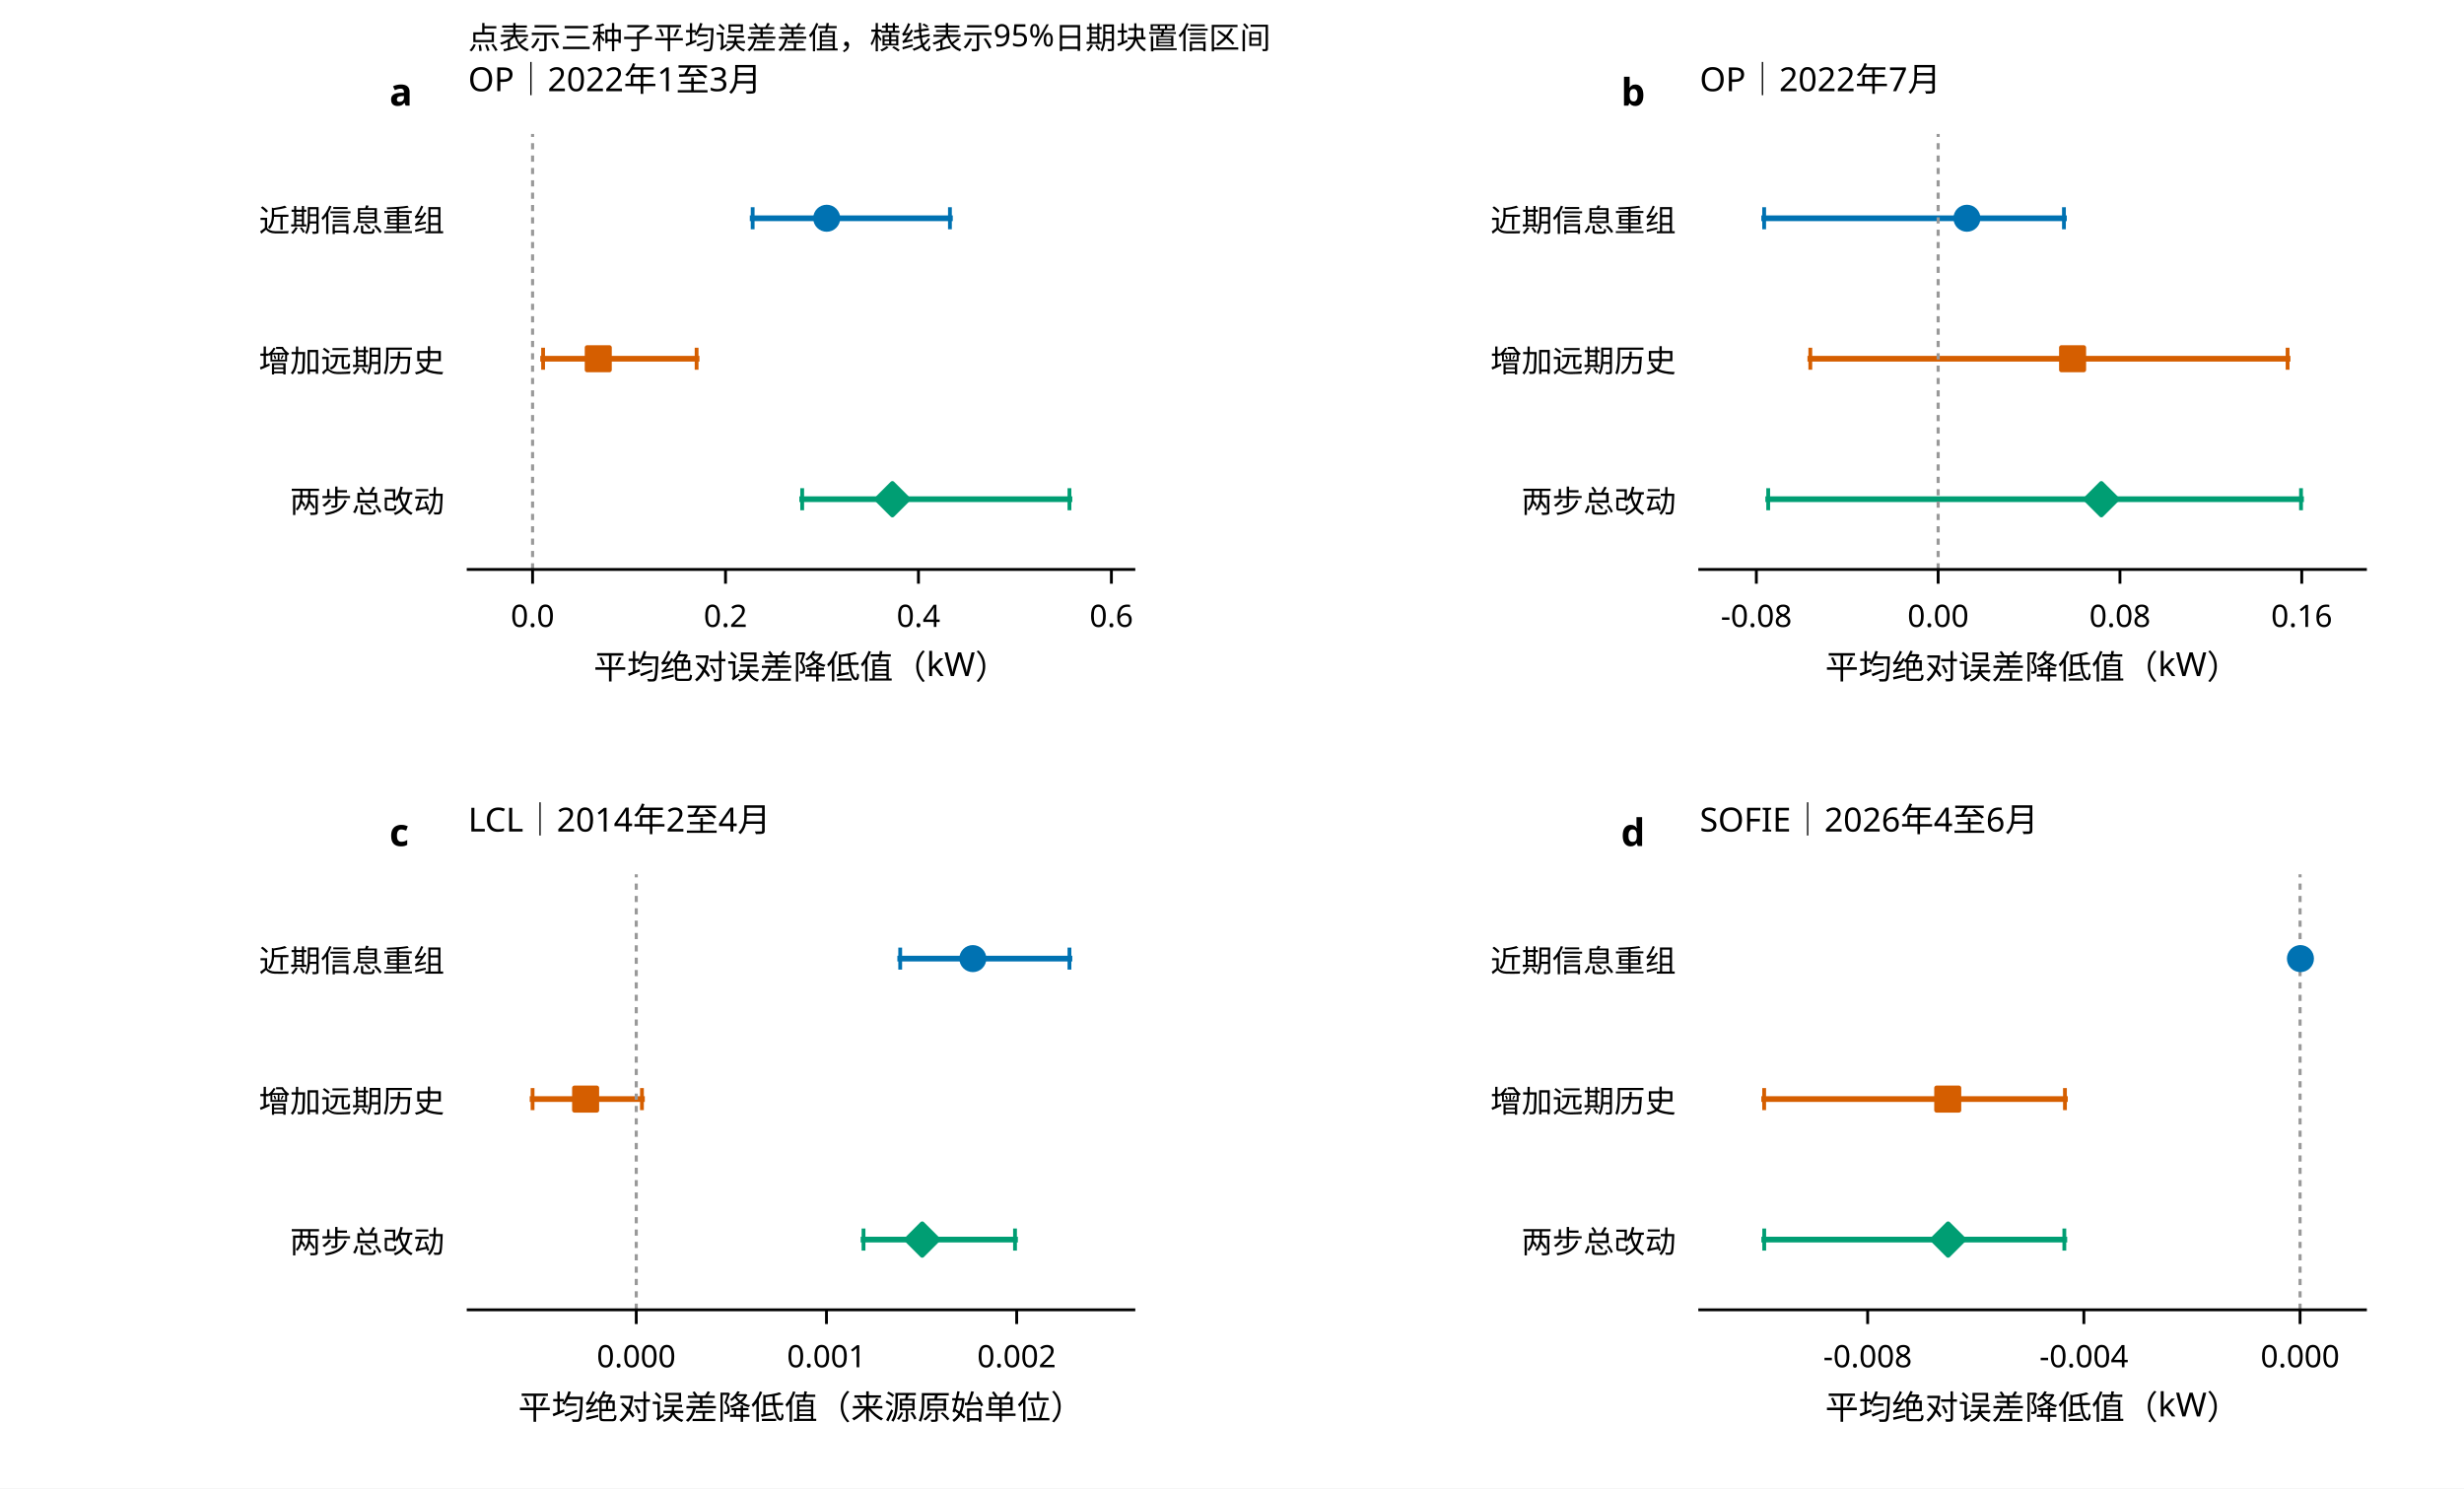
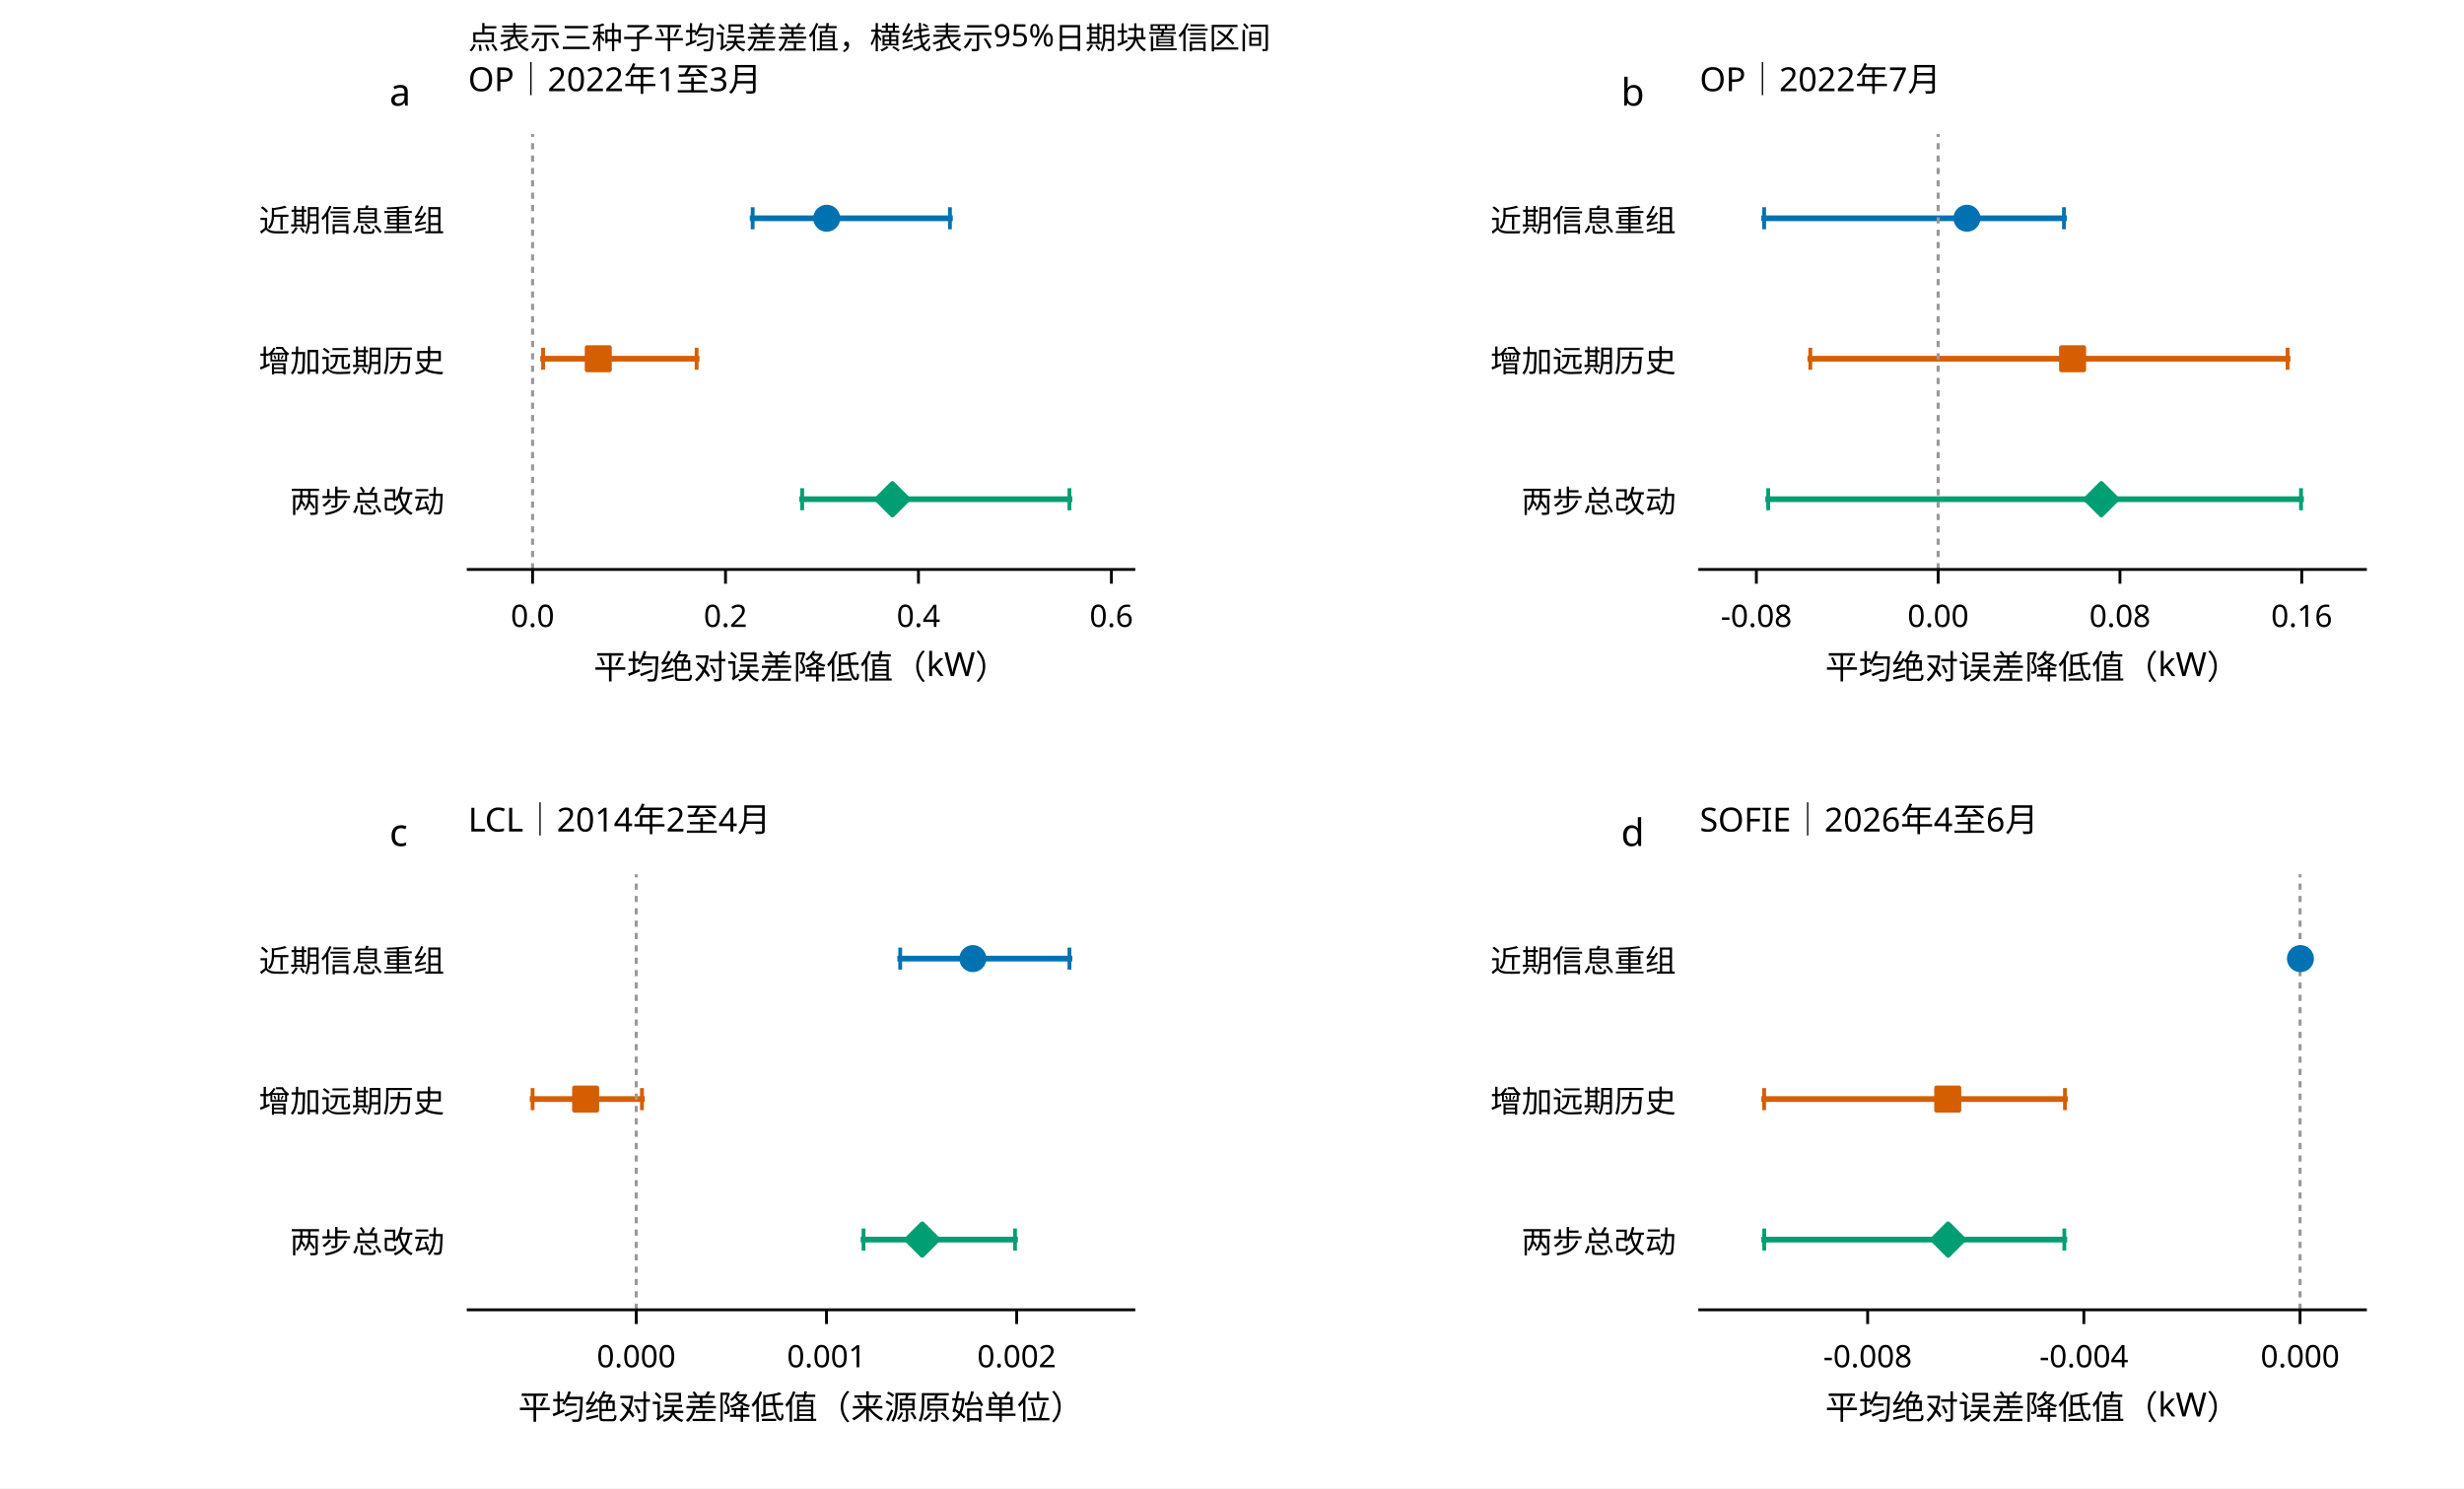
<svg xmlns="http://www.w3.org/2000/svg" xmlns:xlink="http://www.w3.org/1999/xlink" width="518.4pt" height="313.2pt" viewBox="0 0 518.4 313.2" version="1.1">
  <defs>
    <style type="text/css">*{stroke-linejoin: round; stroke-linecap: butt}</style>
  </defs>
  <g id="figure_1">
    <g id="patch_1">
-       <path d="M 0 313.2  L 518.4 313.2  L 518.4 0  L 0 0  z " style="fill: #ffffff" />
+       <path d="M 0 313.2 L 518.4 313.2 L 518.4 0 L 0 0 z " style="fill: #ffffff" />
    </g>
    <g id="axes_1">
      <g id="patch_2">
-         <path d="M 98.496 119.828  L 238.555 119.828  L 238.555 28.188  L 98.496 28.188  z " style="fill: #ffffff" />
+         <path d="M 98.496 119.828 L 238.555 119.828 L 238.555 28.188 L 98.496 28.188 z " style="fill: #ffffff" />
      </g>
      <g id="matplotlib.axis_1">
        <g id="xtick_1">
          <g id="line2d_1">
            <defs>
-               <path id="m2b2a6ac1fa" d="M 0 0  L 0 3  " style="stroke: #000000; stroke-width: 0.6" />
+               <path id="mc287af580f" d="M 0 0 L 0 3 " style="stroke: #000000; stroke-width: 0.6" />
            </defs>
            <g>
-               <use xlink:href="#m2b2a6ac1fa" x="112.05" y="119.828" style="stroke: #000000; stroke-width: 0.6" />
+               <use xlink:href="#mc287af580f" x="112.05" y="119.828" style="stroke: #000000; stroke-width: 0.6" />
            </g>
          </g>
          <g id="text_1">
-             <text style="font-weight: 300; font-size: 6.5px; font-family: 'Heiti TC'; text-anchor: middle" x="112.05" y="131.918" transform="rotate(-0 112.0501 131.918)">0.0</text>
+             <text style="font-weight: 300; font-size: 6.5px; font-family: 'Heiti SC'; text-anchor: middle" x="112.05" y="131.918" transform="rotate(-0 112.0501 131.918)">0.0</text>
          </g>
        </g>
        <g id="xtick_2">
          <g id="line2d_2">
            <g>
-               <use xlink:href="#m2b2a6ac1fa" x="152.642" y="119.828" style="stroke: #000000; stroke-width: 0.6" />
+               <use xlink:href="#mc287af580f" x="152.642" y="119.828" style="stroke: #000000; stroke-width: 0.6" />
            </g>
          </g>
          <g id="text_2">
-             <text style="font-weight: 300; font-size: 6.5px; font-family: 'Heiti TC'; text-anchor: middle" x="152.642" y="131.918" transform="rotate(-0 152.6422 131.918)">0.2</text>
+             <text style="font-weight: 300; font-size: 6.5px; font-family: 'Heiti SC'; text-anchor: middle" x="152.642" y="131.918" transform="rotate(-0 152.6422 131.918)">0.2</text>
          </g>
        </g>
        <g id="xtick_3">
          <g id="line2d_3">
            <g>
-               <use xlink:href="#m2b2a6ac1fa" x="193.234" y="119.828" style="stroke: #000000; stroke-width: 0.6" />
+               <use xlink:href="#mc287af580f" x="193.234" y="119.828" style="stroke: #000000; stroke-width: 0.6" />
            </g>
          </g>
          <g id="text_3">
-             <text style="font-weight: 300; font-size: 6.5px; font-family: 'Heiti TC'; text-anchor: middle" x="193.234" y="131.918" transform="rotate(-0 193.2342 131.918)">0.4</text>
+             <text style="font-weight: 300; font-size: 6.5px; font-family: 'Heiti SC'; text-anchor: middle" x="193.234" y="131.918" transform="rotate(-0 193.2342 131.918)">0.4</text>
          </g>
        </g>
        <g id="xtick_4">
          <g id="line2d_4">
            <g>
-               <use xlink:href="#m2b2a6ac1fa" x="233.826" y="119.828" style="stroke: #000000; stroke-width: 0.6" />
+               <use xlink:href="#mc287af580f" x="233.826" y="119.828" style="stroke: #000000; stroke-width: 0.6" />
            </g>
          </g>
          <g id="text_4">
-             <text style="font-weight: 300; font-size: 6.5px; font-family: 'Heiti TC'; text-anchor: middle" x="233.826" y="131.918" transform="rotate(-0 233.8263 131.918)">0.6</text>
+             <text style="font-weight: 300; font-size: 6.5px; font-family: 'Heiti SC'; text-anchor: middle" x="233.826" y="131.918" transform="rotate(-0 233.8263 131.918)">0.6</text>
          </g>
        </g>
        <g id="text_5">
-           <text style="font-weight: 300; font-size: 7px; font-family: 'Heiti TC'; text-anchor: middle" x="168.525" y="142.848" transform="rotate(-0 168.5255 142.848)">平均绝对误差降低值（kW）</text>
+           <text style="font-weight: 300; font-size: 7px; font-family: 'Heiti SC'; text-anchor: middle" x="168.525" y="142.848" transform="rotate(-0 168.5255 142.848)">平均绝对误差降低值（kW）</text>
        </g>
      </g>
      <g id="matplotlib.axis_2">
        <g id="ytick_1">
          <g id="line2d_5" />
          <g id="text_6">
-             <text style="font-weight: 300; font-size: 6.5px; font-family: 'Heiti TC'; text-anchor: end" x="93.496" y="48.72" transform="rotate(-0 93.496 48.71977)">近期信息重组</text>
+             <text style="font-weight: 300; font-size: 6.5px; font-family: 'Heiti SC'; text-anchor: end" x="93.496" y="48.72" transform="rotate(-0 93.496 48.71977)">近期信息重组</text>
          </g>
        </g>
        <g id="ytick_2">
          <g id="line2d_6" />
          <g id="text_7">
-             <text style="font-weight: 300; font-size: 6.5px; font-family: 'Heiti TC'; text-anchor: end" x="93.496" y="78.281" transform="rotate(-0 93.496 78.28106)">增加远期历史</text>
+             <text style="font-weight: 300; font-size: 6.5px; font-family: 'Heiti SC'; text-anchor: end" x="93.496" y="78.281" transform="rotate(-0 93.496 78.28106)">增加远期历史</text>
          </g>
        </g>
        <g id="ytick_3">
          <g id="line2d_7" />
          <g id="text_8">
-             <text style="font-weight: 300; font-size: 6.5px; font-family: 'Heiti TC'; text-anchor: end" x="93.496" y="107.842" transform="rotate(-0 93.496 107.8424)">两步总改动</text>
+             <text style="font-weight: 300; font-size: 6.5px; font-family: 'Heiti SC'; text-anchor: end" x="93.496" y="107.842" transform="rotate(-0 93.496 107.8424)">两步总改动</text>
          </g>
        </g>
      </g>
      <g id="line2d_8">
-         <path d="M 158.351 45.925  L 199.855 45.925  " clip-path="url(#p12ffa6480b)" style="fill: none; stroke: #0072b2; stroke-width: 1.2; stroke-linecap: square" />
+         <path d="M 158.351 45.925 L 199.855 45.925 " clip-path="url(#pca32f81ad9)" style="fill: none; stroke: #0072b2; stroke-width: 1.2; stroke-linecap: square" />
      </g>
      <g id="line2d_9">
-         <path d="M 158.351 47.846  L 158.351 44.003  " clip-path="url(#p12ffa6480b)" style="fill: none; stroke: #0072b2; stroke-width: 0.8; stroke-linecap: square" />
+         <path d="M 158.351 47.846 L 158.351 44.003 " clip-path="url(#pca32f81ad9)" style="fill: none; stroke: #0072b2; stroke-width: 0.8; stroke-linecap: square" />
      </g>
      <g id="line2d_10">
-         <path d="M 199.855 47.846  L 199.855 44.003  " clip-path="url(#p12ffa6480b)" style="fill: none; stroke: #0072b2; stroke-width: 0.8; stroke-linecap: square" />
+         <path d="M 199.855 47.846 L 199.855 44.003 " clip-path="url(#pca32f81ad9)" style="fill: none; stroke: #0072b2; stroke-width: 0.8; stroke-linecap: square" />
      </g>
      <g id="line2d_11">
-         <path d="M 114.263 75.486  L 146.559 75.486  " clip-path="url(#p12ffa6480b)" style="fill: none; stroke: #d55e00; stroke-width: 1.2; stroke-linecap: square" />
+         <path d="M 114.263 75.486 L 146.559 75.486 " clip-path="url(#pca32f81ad9)" style="fill: none; stroke: #d55e00; stroke-width: 1.2; stroke-linecap: square" />
      </g>
      <g id="line2d_12">
-         <path d="M 114.263 77.408  L 114.263 73.565  " clip-path="url(#p12ffa6480b)" style="fill: none; stroke: #d55e00; stroke-width: 0.8; stroke-linecap: square" />
+         <path d="M 114.263 77.408 L 114.263 73.565 " clip-path="url(#pca32f81ad9)" style="fill: none; stroke: #d55e00; stroke-width: 0.8; stroke-linecap: square" />
      </g>
      <g id="line2d_13">
-         <path d="M 146.559 77.408  L 146.559 73.565  " clip-path="url(#p12ffa6480b)" style="fill: none; stroke: #d55e00; stroke-width: 0.8; stroke-linecap: square" />
+         <path d="M 146.559 77.408 L 146.559 73.565 " clip-path="url(#pca32f81ad9)" style="fill: none; stroke: #d55e00; stroke-width: 0.8; stroke-linecap: square" />
      </g>
      <g id="line2d_14">
-         <path d="M 168.772 105.047  L 225.001 105.047  " clip-path="url(#p12ffa6480b)" style="fill: none; stroke: #009e73; stroke-width: 1.2; stroke-linecap: square" />
+         <path d="M 168.772 105.047 L 225.001 105.047 " clip-path="url(#pca32f81ad9)" style="fill: none; stroke: #009e73; stroke-width: 1.2; stroke-linecap: square" />
      </g>
      <g id="line2d_15">
-         <path d="M 168.772 106.969  L 168.772 103.126  " clip-path="url(#p12ffa6480b)" style="fill: none; stroke: #009e73; stroke-width: 0.8; stroke-linecap: square" />
+         <path d="M 168.772 106.969 L 168.772 103.126 " clip-path="url(#pca32f81ad9)" style="fill: none; stroke: #009e73; stroke-width: 0.8; stroke-linecap: square" />
      </g>
      <g id="line2d_16">
-         <path d="M 225.001 106.969  L 225.001 103.126  " clip-path="url(#p12ffa6480b)" style="fill: none; stroke: #009e73; stroke-width: 0.8; stroke-linecap: square" />
+         <path d="M 225.001 106.969 L 225.001 103.126 " clip-path="url(#pca32f81ad9)" style="fill: none; stroke: #009e73; stroke-width: 0.8; stroke-linecap: square" />
      </g>
      <g id="line2d_17">
-         <path d="M 112.05 119.828  L 112.05 28.188  " clip-path="url(#p12ffa6480b)" style="fill: none; stroke-dasharray: 1.3,1.3; stroke-dashoffset: 0; stroke: #999999; stroke-width: 0.65" />
+         <path d="M 112.05 119.828 L 112.05 28.188 " clip-path="url(#pca32f81ad9)" style="fill: none; stroke-dasharray: 1.3,1.3; stroke-dashoffset: 0; stroke: #999999; stroke-width: 0.65" />
      </g>
      <g id="patch_3">
-         <path d="M 98.496 119.828  L 238.555 119.828  " style="fill: none; stroke: #000000; stroke-width: 0.6; stroke-linejoin: miter; stroke-linecap: square" />
+         <path d="M 98.496 119.828 L 238.555 119.828 " style="fill: none; stroke: #000000; stroke-width: 0.6; stroke-linejoin: miter; stroke-linecap: square" />
      </g>
      <g id="PathCollection_1">
        <defs>
-           <path id="md9370934b6" d="M 0 2.345  C 0.622 2.345 1.219 2.098 1.658 1.658  C 2.098 1.219 2.345 0.622 2.345 0  C 2.345 -0.622 2.098 -1.219 1.658 -1.658  C 1.219 -2.098 0.622 -2.345 0 -2.345  C -0.622 -2.345 -1.219 -2.098 -1.658 -1.658  C -2.098 -1.219 -2.345 -0.622 -2.345 0  C -2.345 0.622 -2.098 1.219 -1.658 1.658  C -1.219 2.098 -0.622 2.345 0 2.345  z " style="stroke: #0072b2" />
+           <path id="mec6717335a" d="M 0 2.345 C 0.622 2.345 1.219 2.098 1.658 1.658 C 2.098 1.219 2.345 0.622 2.345 0 C 2.345 -0.622 2.098 -1.219 1.658 -1.658 C 1.219 -2.098 0.622 -2.345 0 -2.345 C -0.622 -2.345 -1.219 -2.098 -1.658 -1.658 C -2.098 -1.219 -2.345 -0.622 -2.345 0 C -2.345 0.622 -2.098 1.219 -1.658 1.658 C -1.219 2.098 -0.622 2.345 0 2.345 z " style="stroke: #0072b2" />
        </defs>
-         <g clip-path="url(#p12ffa6480b)">
-           <use xlink:href="#md9370934b6" x="173.931" y="45.925" style="fill: #0072b2; stroke: #0072b2" />
+         <g clip-path="url(#pca32f81ad9)">
+           <use xlink:href="#mec6717335a" x="173.931" y="45.925" style="fill: #0072b2; stroke: #0072b2" />
        </g>
      </g>
      <g id="PathCollection_2">
        <defs>
-           <path id="m19c7749d61" d="M -2.345 2.345  L 2.345 2.345  L 2.345 -2.345  L -2.345 -2.345  z " style="stroke: #d55e00" />
+           <path id="ma1ab62a64c" d="M -2.345 2.345 L 2.345 2.345 L 2.345 -2.345 L -2.345 -2.345 z " style="stroke: #d55e00" />
        </defs>
-         <g clip-path="url(#p12ffa6480b)">
-           <use xlink:href="#m19c7749d61" x="125.87" y="75.486" style="fill: #d55e00; stroke: #d55e00" />
+         <g clip-path="url(#pca32f81ad9)">
+           <use xlink:href="#ma1ab62a64c" x="125.87" y="75.486" style="fill: #d55e00; stroke: #d55e00" />
        </g>
      </g>
      <g id="PathCollection_3">
        <defs>
-           <path id="m895c935c89" d="M -0 3.317  L 3.317 0  L 0 -3.317  L -3.317 -0  z " style="stroke: #009e73" />
+           <path id="m48e17c9b7d" d="M -0 3.317 L 3.317 0 L 0 -3.317 L -3.317 -0 z " style="stroke: #009e73" />
        </defs>
-         <g clip-path="url(#p12ffa6480b)">
-           <use xlink:href="#m895c935c89" x="187.751" y="105.047" style="fill: #009e73; stroke: #009e73" />
+         <g clip-path="url(#pca32f81ad9)">
+           <use xlink:href="#m48e17c9b7d" x="187.751" y="105.047" style="fill: #009e73; stroke: #009e73" />
        </g>
      </g>
      <g id="text_9">
-         <text style="font-weight: 600; font-size: 8px; font-family: 'Heiti TC'; text-anchor: start" x="81.936" y="22.231" transform="rotate(-0 81.936 22.2314)">a</text>
+         <text style="font-size: 8px; font-family: 'Heiti SC'; text-anchor: start" x="81.936" y="22.231" transform="rotate(-0 81.936 22.2314)">a</text>
      </g>
      <g id="text_10">
-         <text style="font-weight: 300; font-size: 7px; font-family: 'Heiti TC'; text-anchor: start" x="98.496" y="19.188" transform="rotate(-0 98.496 19.188)">OP｜2022年1至3月</text>
+         <text style="font-weight: 300; font-size: 7px; font-family: 'Heiti SC'; text-anchor: start" x="98.496" y="19.188" transform="rotate(-0 98.496 19.188)">OP｜2022年1至3月</text>
      </g>
    </g>
    <g id="axes_2">
      <g id="patch_4">
-         <path d="M 357.605 119.828  L 497.664 119.828  L 497.664 28.188  L 357.605 28.188  z " style="fill: #ffffff" />
+         <path d="M 357.605 119.828 L 497.664 119.828 L 497.664 28.188 L 357.605 28.188 z " style="fill: #ffffff" />
      </g>
      <g id="matplotlib.axis_3">
        <g id="xtick_5">
          <g id="line2d_18">
            <g>
-               <use xlink:href="#m2b2a6ac1fa" x="369.519" y="119.828" style="stroke: #000000; stroke-width: 0.6" />
+               <use xlink:href="#mc287af580f" x="369.519" y="119.828" style="stroke: #000000; stroke-width: 0.6" />
            </g>
          </g>
          <g id="text_11">
-             <text style="font-weight: 300; font-size: 6.5px; font-family: 'Heiti TC'; text-anchor: middle" x="369.519" y="131.918" transform="rotate(-0 369.5193 131.918)">-0.08</text>
+             <text style="font-weight: 300; font-size: 6.5px; font-family: 'Heiti SC'; text-anchor: middle" x="369.519" y="131.918" transform="rotate(-0 369.5193 131.918)">-0.08</text>
          </g>
        </g>
        <g id="xtick_6">
          <g id="line2d_19">
            <g>
-               <use xlink:href="#m2b2a6ac1fa" x="407.768" y="119.828" style="stroke: #000000; stroke-width: 0.6" />
+               <use xlink:href="#mc287af580f" x="407.768" y="119.828" style="stroke: #000000; stroke-width: 0.6" />
            </g>
          </g>
          <g id="text_12">
-             <text style="font-weight: 300; font-size: 6.5px; font-family: 'Heiti TC'; text-anchor: middle" x="407.768" y="131.918" transform="rotate(-0 407.7681 131.918)">0.00</text>
+             <text style="font-weight: 300; font-size: 6.5px; font-family: 'Heiti SC'; text-anchor: middle" x="407.768" y="131.918" transform="rotate(-0 407.7681 131.918)">0.00</text>
          </g>
        </g>
        <g id="xtick_7">
          <g id="line2d_20">
            <g>
-               <use xlink:href="#m2b2a6ac1fa" x="446.017" y="119.828" style="stroke: #000000; stroke-width: 0.6" />
+               <use xlink:href="#mc287af580f" x="446.017" y="119.828" style="stroke: #000000; stroke-width: 0.6" />
            </g>
          </g>
          <g id="text_13">
-             <text style="font-weight: 300; font-size: 6.5px; font-family: 'Heiti TC'; text-anchor: middle" x="446.017" y="131.918" transform="rotate(-0 446.0168 131.918)">0.08</text>
+             <text style="font-weight: 300; font-size: 6.5px; font-family: 'Heiti SC'; text-anchor: middle" x="446.017" y="131.918" transform="rotate(-0 446.0168 131.918)">0.08</text>
          </g>
        </g>
        <g id="xtick_8">
          <g id="line2d_21">
            <g>
-               <use xlink:href="#m2b2a6ac1fa" x="484.266" y="119.828" style="stroke: #000000; stroke-width: 0.6" />
+               <use xlink:href="#mc287af580f" x="484.266" y="119.828" style="stroke: #000000; stroke-width: 0.6" />
            </g>
          </g>
          <g id="text_14">
-             <text style="font-weight: 300; font-size: 6.5px; font-family: 'Heiti TC'; text-anchor: middle" x="484.266" y="131.918" transform="rotate(-0 484.2656 131.918)">0.16</text>
+             <text style="font-weight: 300; font-size: 6.5px; font-family: 'Heiti SC'; text-anchor: middle" x="484.266" y="131.918" transform="rotate(-0 484.2656 131.918)">0.16</text>
          </g>
        </g>
        <g id="text_15">
-           <text style="font-weight: 300; font-size: 7px; font-family: 'Heiti TC'; text-anchor: middle" x="427.635" y="142.848" transform="rotate(-0 427.6345 142.848)">平均绝对误差降低值（kW）</text>
+           <text style="font-weight: 300; font-size: 7px; font-family: 'Heiti SC'; text-anchor: middle" x="427.635" y="142.848" transform="rotate(-0 427.6345 142.848)">平均绝对误差降低值（kW）</text>
        </g>
      </g>
      <g id="matplotlib.axis_4">
        <g id="ytick_4">
          <g id="line2d_22" />
          <g id="text_16">
-             <text style="font-weight: 300; font-size: 6.5px; font-family: 'Heiti TC'; text-anchor: end" x="352.605" y="48.72" transform="rotate(-0 352.6051 48.71977)">近期信息重组</text>
+             <text style="font-weight: 300; font-size: 6.5px; font-family: 'Heiti SC'; text-anchor: end" x="352.605" y="48.72" transform="rotate(-0 352.6051 48.71977)">近期信息重组</text>
          </g>
        </g>
        <g id="ytick_5">
          <g id="line2d_23" />
          <g id="text_17">
-             <text style="font-weight: 300; font-size: 6.5px; font-family: 'Heiti TC'; text-anchor: end" x="352.605" y="78.281" transform="rotate(-0 352.6051 78.28106)">增加远期历史</text>
+             <text style="font-weight: 300; font-size: 6.5px; font-family: 'Heiti SC'; text-anchor: end" x="352.605" y="78.281" transform="rotate(-0 352.6051 78.28106)">增加远期历史</text>
          </g>
        </g>
        <g id="ytick_6">
          <g id="line2d_24" />
          <g id="text_18">
-             <text style="font-weight: 300; font-size: 6.5px; font-family: 'Heiti TC'; text-anchor: end" x="352.605" y="107.842" transform="rotate(-0 352.6051 107.8424)">两步总改动</text>
+             <text style="font-weight: 300; font-size: 6.5px; font-family: 'Heiti SC'; text-anchor: end" x="352.605" y="107.842" transform="rotate(-0 352.6051 107.8424)">两步总改动</text>
          </g>
        </g>
      </g>
      <g id="line2d_25">
-         <path d="M 371.159 45.925  L 434.233 45.925  " clip-path="url(#pd0873493ec)" style="fill: none; stroke: #0072b2; stroke-width: 1.2; stroke-linecap: square" />
+         <path d="M 371.159 45.925 L 434.233 45.925 " clip-path="url(#p6d37ae25ab)" style="fill: none; stroke: #0072b2; stroke-width: 1.2; stroke-linecap: square" />
      </g>
      <g id="line2d_26">
-         <path d="M 371.159 47.846  L 371.159 44.003  " clip-path="url(#pd0873493ec)" style="fill: none; stroke: #0072b2; stroke-width: 0.8; stroke-linecap: square" />
+         <path d="M 371.159 47.846 L 371.159 44.003 " clip-path="url(#p6d37ae25ab)" style="fill: none; stroke: #0072b2; stroke-width: 0.8; stroke-linecap: square" />
      </g>
      <g id="line2d_27">
-         <path d="M 434.233 47.846  L 434.233 44.003  " clip-path="url(#pd0873493ec)" style="fill: none; stroke: #0072b2; stroke-width: 0.8; stroke-linecap: square" />
+         <path d="M 434.233 47.846 L 434.233 44.003 " clip-path="url(#p6d37ae25ab)" style="fill: none; stroke: #0072b2; stroke-width: 0.8; stroke-linecap: square" />
      </g>
      <g id="line2d_28">
-         <path d="M 380.872 75.486  L 481.284 75.486  " clip-path="url(#pd0873493ec)" style="fill: none; stroke: #d55e00; stroke-width: 1.2; stroke-linecap: square" />
+         <path d="M 380.872 75.486 L 481.284 75.486 " clip-path="url(#p6d37ae25ab)" style="fill: none; stroke: #d55e00; stroke-width: 1.2; stroke-linecap: square" />
      </g>
      <g id="line2d_29">
-         <path d="M 380.872 77.408  L 380.872 73.565  " clip-path="url(#pd0873493ec)" style="fill: none; stroke: #d55e00; stroke-width: 0.8; stroke-linecap: square" />
+         <path d="M 380.872 77.408 L 380.872 73.565 " clip-path="url(#p6d37ae25ab)" style="fill: none; stroke: #d55e00; stroke-width: 0.8; stroke-linecap: square" />
      </g>
      <g id="line2d_30">
-         <path d="M 481.284 77.408  L 481.284 73.565  " clip-path="url(#pd0873493ec)" style="fill: none; stroke: #d55e00; stroke-width: 0.8; stroke-linecap: square" />
+         <path d="M 481.284 77.408 L 481.284 73.565 " clip-path="url(#p6d37ae25ab)" style="fill: none; stroke: #d55e00; stroke-width: 0.8; stroke-linecap: square" />
      </g>
      <g id="line2d_31">
-         <path d="M 372.011 105.047  L 484.11 105.047  " clip-path="url(#pd0873493ec)" style="fill: none; stroke: #009e73; stroke-width: 1.2; stroke-linecap: square" />
+         <path d="M 372.011 105.047 L 484.11 105.047 " clip-path="url(#p6d37ae25ab)" style="fill: none; stroke: #009e73; stroke-width: 1.2; stroke-linecap: square" />
      </g>
      <g id="line2d_32">
-         <path d="M 372.011 106.969  L 372.011 103.126  " clip-path="url(#pd0873493ec)" style="fill: none; stroke: #009e73; stroke-width: 0.8; stroke-linecap: square" />
+         <path d="M 372.011 106.969 L 372.011 103.126 " clip-path="url(#p6d37ae25ab)" style="fill: none; stroke: #009e73; stroke-width: 0.8; stroke-linecap: square" />
      </g>
      <g id="line2d_33">
-         <path d="M 484.11 106.969  L 484.11 103.126  " clip-path="url(#pd0873493ec)" style="fill: none; stroke: #009e73; stroke-width: 0.8; stroke-linecap: square" />
+         <path d="M 484.11 106.969 L 484.11 103.126 " clip-path="url(#p6d37ae25ab)" style="fill: none; stroke: #009e73; stroke-width: 0.8; stroke-linecap: square" />
      </g>
      <g id="line2d_34">
-         <path d="M 407.768 119.828  L 407.768 28.188  " clip-path="url(#pd0873493ec)" style="fill: none; stroke-dasharray: 1.3,1.3; stroke-dashoffset: 0; stroke: #999999; stroke-width: 0.65" />
+         <path d="M 407.768 119.828 L 407.768 28.188 " clip-path="url(#p6d37ae25ab)" style="fill: none; stroke-dasharray: 1.3,1.3; stroke-dashoffset: 0; stroke: #999999; stroke-width: 0.65" />
      </g>
      <g id="patch_5">
-         <path d="M 357.605 119.828  L 497.664 119.828  " style="fill: none; stroke: #000000; stroke-width: 0.6; stroke-linejoin: miter; stroke-linecap: square" />
+         <path d="M 357.605 119.828 L 497.664 119.828 " style="fill: none; stroke: #000000; stroke-width: 0.6; stroke-linejoin: miter; stroke-linecap: square" />
      </g>
      <g id="PathCollection_4">
-         <g clip-path="url(#pd0873493ec)">
-           <use xlink:href="#md9370934b6" x="413.821" y="45.925" style="fill: #0072b2; stroke: #0072b2" />
+         <g clip-path="url(#p6d37ae25ab)">
+           <use xlink:href="#mec6717335a" x="413.821" y="45.925" style="fill: #0072b2; stroke: #0072b2" />
        </g>
      </g>
      <g id="PathCollection_5">
-         <g clip-path="url(#pd0873493ec)">
-           <use xlink:href="#m19c7749d61" x="436.051" y="75.486" style="fill: #d55e00; stroke: #d55e00" />
+         <g clip-path="url(#p6d37ae25ab)">
+           <use xlink:href="#ma1ab62a64c" x="436.051" y="75.486" style="fill: #d55e00; stroke: #d55e00" />
        </g>
      </g>
      <g id="PathCollection_6">
-         <g clip-path="url(#pd0873493ec)">
-           <use xlink:href="#m895c935c89" x="442.104" y="105.047" style="fill: #009e73; stroke: #009e73" />
+         <g clip-path="url(#p6d37ae25ab)">
+           <use xlink:href="#m48e17c9b7d" x="442.104" y="105.047" style="fill: #009e73; stroke: #009e73" />
        </g>
      </g>
      <g id="text_19">
-         <text style="font-weight: 600; font-size: 8px; font-family: 'Heiti TC'; text-anchor: start" x="341.045" y="22.231" transform="rotate(-0 341.0451 22.2314)">b</text>
+         <text style="font-size: 8px; font-family: 'Heiti SC'; text-anchor: start" x="341.045" y="22.231" transform="rotate(-0 341.0451 22.2314)">b</text>
      </g>
      <g id="text_20">
-         <text style="font-weight: 300; font-size: 7px; font-family: 'Heiti TC'; text-anchor: start" x="357.605" y="19.188" transform="rotate(-0 357.6051 19.188)">OP｜2022年7月</text>
+         <text style="font-weight: 300; font-size: 7px; font-family: 'Heiti SC'; text-anchor: start" x="357.605" y="19.188" transform="rotate(-0 357.6051 19.188)">OP｜2022年7月</text>
      </g>
    </g>
    <g id="axes_3">
      <g id="patch_6">
-         <path d="M 98.496 275.616  L 238.555 275.616  L 238.555 183.976  L 98.496 183.976  z " style="fill: #ffffff" />
+         <path d="M 98.496 275.616 L 238.555 275.616 L 238.555 183.976 L 98.496 183.976 z " style="fill: #ffffff" />
      </g>
      <g id="matplotlib.axis_5">
        <g id="xtick_9">
          <g id="line2d_35">
            <g>
-               <use xlink:href="#m2b2a6ac1fa" x="133.862" y="275.616" style="stroke: #000000; stroke-width: 0.6" />
+               <use xlink:href="#mc287af580f" x="133.862" y="275.616" style="stroke: #000000; stroke-width: 0.6" />
            </g>
          </g>
          <g id="text_21">
-             <text style="font-weight: 300; font-size: 6.5px; font-family: 'Heiti TC'; text-anchor: middle" x="133.862" y="287.706" transform="rotate(-0 133.8619 287.706)">0.000</text>
+             <text style="font-weight: 300; font-size: 6.5px; font-family: 'Heiti SC'; text-anchor: middle" x="133.862" y="287.706" transform="rotate(-0 133.8619 287.706)">0.000</text>
          </g>
        </g>
        <g id="xtick_10">
          <g id="line2d_36">
            <g>
-               <use xlink:href="#m2b2a6ac1fa" x="173.881" y="275.616" style="stroke: #000000; stroke-width: 0.6" />
+               <use xlink:href="#mc287af580f" x="173.881" y="275.616" style="stroke: #000000; stroke-width: 0.6" />
            </g>
          </g>
          <g id="text_22">
-             <text style="font-weight: 300; font-size: 6.5px; font-family: 'Heiti TC'; text-anchor: middle" x="173.881" y="287.706" transform="rotate(-0 173.8814 287.706)">0.001</text>
+             <text style="font-weight: 300; font-size: 6.5px; font-family: 'Heiti SC'; text-anchor: middle" x="173.881" y="287.706" transform="rotate(-0 173.8814 287.706)">0.001</text>
          </g>
        </g>
        <g id="xtick_11">
          <g id="line2d_37">
            <g>
-               <use xlink:href="#m2b2a6ac1fa" x="213.901" y="275.616" style="stroke: #000000; stroke-width: 0.6" />
+               <use xlink:href="#mc287af580f" x="213.901" y="275.616" style="stroke: #000000; stroke-width: 0.6" />
            </g>
          </g>
          <g id="text_23">
-             <text style="font-weight: 300; font-size: 6.5px; font-family: 'Heiti TC'; text-anchor: middle" x="213.901" y="287.706" transform="rotate(-0 213.9008 287.706)">0.002</text>
+             <text style="font-weight: 300; font-size: 6.5px; font-family: 'Heiti SC'; text-anchor: middle" x="213.901" y="287.706" transform="rotate(-0 213.9008 287.706)">0.002</text>
          </g>
        </g>
        <g id="text_24">
-           <text style="font-weight: 300; font-size: 7px; font-family: 'Heiti TC'; text-anchor: middle" x="168.525" y="298.636" transform="rotate(-0 168.5255 298.636)">平均绝对误差降低值（来源原始单位）</text>
+           <text style="font-weight: 300; font-size: 7px; font-family: 'Heiti SC'; text-anchor: middle" x="168.525" y="298.636" transform="rotate(-0 168.5255 298.636)">平均绝对误差降低值（来源原始单位）</text>
        </g>
      </g>
      <g id="matplotlib.axis_6">
        <g id="ytick_7">
          <g id="line2d_38" />
          <g id="text_25">
-             <text style="font-weight: 300; font-size: 6.5px; font-family: 'Heiti TC'; text-anchor: end" x="93.496" y="204.508" transform="rotate(-0 93.496 204.5078)">近期信息重组</text>
+             <text style="font-weight: 300; font-size: 6.5px; font-family: 'Heiti SC'; text-anchor: end" x="93.496" y="204.508" transform="rotate(-0 93.496 204.5078)">近期信息重组</text>
          </g>
        </g>
        <g id="ytick_8">
          <g id="line2d_39" />
          <g id="text_26">
-             <text style="font-weight: 300; font-size: 6.5px; font-family: 'Heiti TC'; text-anchor: end" x="93.496" y="234.069" transform="rotate(-0 93.496 234.0691)">增加远期历史</text>
+             <text style="font-weight: 300; font-size: 6.5px; font-family: 'Heiti SC'; text-anchor: end" x="93.496" y="234.069" transform="rotate(-0 93.496 234.0691)">增加远期历史</text>
          </g>
        </g>
        <g id="ytick_9">
          <g id="line2d_40" />
          <g id="text_27">
-             <text style="font-weight: 300; font-size: 6.5px; font-family: 'Heiti TC'; text-anchor: end" x="93.496" y="263.63" transform="rotate(-0 93.496 263.6304)">两步总改动</text>
+             <text style="font-weight: 300; font-size: 6.5px; font-family: 'Heiti SC'; text-anchor: end" x="93.496" y="263.63" transform="rotate(-0 93.496 263.6304)">两步总改动</text>
          </g>
        </g>
      </g>
      <g id="line2d_41">
-         <path d="M 189.393 201.713  L 225.001 201.713  " clip-path="url(#p5054c35be7)" style="fill: none; stroke: #0072b2; stroke-width: 1.2; stroke-linecap: square" />
+         <path d="M 189.393 201.713 L 225.001 201.713 " clip-path="url(#pc1f2aa59d1)" style="fill: none; stroke: #0072b2; stroke-width: 1.2; stroke-linecap: square" />
      </g>
      <g id="line2d_42">
-         <path d="M 189.393 203.634  L 189.393 199.791  " clip-path="url(#p5054c35be7)" style="fill: none; stroke: #0072b2; stroke-width: 0.8; stroke-linecap: square" />
+         <path d="M 189.393 203.634 L 189.393 199.791 " clip-path="url(#pc1f2aa59d1)" style="fill: none; stroke: #0072b2; stroke-width: 0.8; stroke-linecap: square" />
      </g>
      <g id="line2d_43">
-         <path d="M 225.001 203.634  L 225.001 199.791  " clip-path="url(#p5054c35be7)" style="fill: none; stroke: #0072b2; stroke-width: 0.8; stroke-linecap: square" />
+         <path d="M 225.001 203.634 L 225.001 199.791 " clip-path="url(#pc1f2aa59d1)" style="fill: none; stroke: #0072b2; stroke-width: 0.8; stroke-linecap: square" />
      </g>
      <g id="line2d_44">
-         <path d="M 112.05 231.274  L 135.056 231.274  " clip-path="url(#p5054c35be7)" style="fill: none; stroke: #d55e00; stroke-width: 1.2; stroke-linecap: square" />
+         <path d="M 112.05 231.274 L 135.056 231.274 " clip-path="url(#pc1f2aa59d1)" style="fill: none; stroke: #d55e00; stroke-width: 1.2; stroke-linecap: square" />
      </g>
      <g id="line2d_45">
-         <path d="M 112.05 233.196  L 112.05 229.353  " clip-path="url(#p5054c35be7)" style="fill: none; stroke: #d55e00; stroke-width: 0.8; stroke-linecap: square" />
+         <path d="M 112.05 233.196 L 112.05 229.353 " clip-path="url(#pc1f2aa59d1)" style="fill: none; stroke: #d55e00; stroke-width: 0.8; stroke-linecap: square" />
      </g>
      <g id="line2d_46">
-         <path d="M 135.056 233.196  L 135.056 229.353  " clip-path="url(#p5054c35be7)" style="fill: none; stroke: #d55e00; stroke-width: 0.8; stroke-linecap: square" />
+         <path d="M 135.056 233.196 L 135.056 229.353 " clip-path="url(#pc1f2aa59d1)" style="fill: none; stroke: #d55e00; stroke-width: 0.8; stroke-linecap: square" />
      </g>
      <g id="line2d_47">
-         <path d="M 181.676 260.835  L 213.549 260.835  " clip-path="url(#p5054c35be7)" style="fill: none; stroke: #009e73; stroke-width: 1.2; stroke-linecap: square" />
+         <path d="M 181.676 260.835 L 213.549 260.835 " clip-path="url(#pc1f2aa59d1)" style="fill: none; stroke: #009e73; stroke-width: 1.2; stroke-linecap: square" />
      </g>
      <g id="line2d_48">
-         <path d="M 181.676 262.757  L 181.676 258.914  " clip-path="url(#p5054c35be7)" style="fill: none; stroke: #009e73; stroke-width: 0.8; stroke-linecap: square" />
+         <path d="M 181.676 262.757 L 181.676 258.914 " clip-path="url(#pc1f2aa59d1)" style="fill: none; stroke: #009e73; stroke-width: 0.8; stroke-linecap: square" />
      </g>
      <g id="line2d_49">
-         <path d="M 213.549 262.757  L 213.549 258.914  " clip-path="url(#p5054c35be7)" style="fill: none; stroke: #009e73; stroke-width: 0.8; stroke-linecap: square" />
+         <path d="M 213.549 262.757 L 213.549 258.914 " clip-path="url(#pc1f2aa59d1)" style="fill: none; stroke: #009e73; stroke-width: 0.8; stroke-linecap: square" />
      </g>
      <g id="line2d_50">
-         <path d="M 133.862 275.616  L 133.862 183.976  " clip-path="url(#p5054c35be7)" style="fill: none; stroke-dasharray: 1.3,1.3; stroke-dashoffset: 0; stroke: #999999; stroke-width: 0.65" />
+         <path d="M 133.862 275.616 L 133.862 183.976 " clip-path="url(#pc1f2aa59d1)" style="fill: none; stroke-dasharray: 1.3,1.3; stroke-dashoffset: 0; stroke: #999999; stroke-width: 0.65" />
      </g>
      <g id="patch_7">
-         <path d="M 98.496 275.616  L 238.555 275.616  " style="fill: none; stroke: #000000; stroke-width: 0.6; stroke-linejoin: miter; stroke-linecap: square" />
+         <path d="M 98.496 275.616 L 238.555 275.616 " style="fill: none; stroke: #000000; stroke-width: 0.6; stroke-linejoin: miter; stroke-linecap: square" />
      </g>
      <g id="PathCollection_7">
-         <g clip-path="url(#p5054c35be7)">
-           <use xlink:href="#md9370934b6" x="204.676" y="201.713" style="fill: #0072b2; stroke: #0072b2" />
+         <g clip-path="url(#pc1f2aa59d1)">
+           <use xlink:href="#mec6717335a" x="204.676" y="201.713" style="fill: #0072b2; stroke: #0072b2" />
        </g>
      </g>
      <g id="PathCollection_8">
-         <g clip-path="url(#p5054c35be7)">
-           <use xlink:href="#m19c7749d61" x="123.21" y="231.274" style="fill: #d55e00; stroke: #d55e00" />
+         <g clip-path="url(#pc1f2aa59d1)">
+           <use xlink:href="#ma1ab62a64c" x="123.21" y="231.274" style="fill: #d55e00; stroke: #d55e00" />
        </g>
      </g>
      <g id="PathCollection_9">
-         <g clip-path="url(#p5054c35be7)">
-           <use xlink:href="#m895c935c89" x="194.024" y="260.835" style="fill: #009e73; stroke: #009e73" />
+         <g clip-path="url(#pc1f2aa59d1)">
+           <use xlink:href="#m48e17c9b7d" x="194.024" y="260.835" style="fill: #009e73; stroke: #009e73" />
        </g>
      </g>
      <g id="text_28">
-         <text style="font-weight: 600; font-size: 8px; font-family: 'Heiti TC'; text-anchor: start" x="81.936" y="178.019" transform="rotate(-0 81.936 178.0194)">c</text>
+         <text style="font-size: 8px; font-family: 'Heiti SC'; text-anchor: start" x="81.936" y="178.019" transform="rotate(-0 81.936 178.0194)">c</text>
      </g>
      <g id="text_29">
-         <text style="font-weight: 300; font-size: 7px; font-family: 'Heiti TC'; text-anchor: start" x="98.496" y="174.976" transform="rotate(-0 98.496 174.976)">LCL｜2014年2至4月</text>
+         <text style="font-weight: 300; font-size: 7px; font-family: 'Heiti SC'; text-anchor: start" x="98.496" y="174.976" transform="rotate(-0 98.496 174.976)">LCL｜2014年2至4月</text>
      </g>
    </g>
    <g id="axes_4">
      <g id="patch_8">
-         <path d="M 357.605 275.616  L 497.664 275.616  L 497.664 183.976  L 357.605 183.976  z " style="fill: #ffffff" />
+         <path d="M 357.605 275.616 L 497.664 275.616 L 497.664 183.976 L 357.605 183.976 z " style="fill: #ffffff" />
      </g>
      <g id="matplotlib.axis_7">
        <g id="xtick_12">
          <g id="line2d_51">
            <g>
-               <use xlink:href="#m2b2a6ac1fa" x="392.935" y="275.616" style="stroke: #000000; stroke-width: 0.6" />
+               <use xlink:href="#mc287af580f" x="392.935" y="275.616" style="stroke: #000000; stroke-width: 0.6" />
            </g>
          </g>
          <g id="text_30">
-             <text style="font-weight: 300; font-size: 6.5px; font-family: 'Heiti TC'; text-anchor: middle" x="392.935" y="287.706" transform="rotate(-0 392.9351 287.706)">-0.008</text>
+             <text style="font-weight: 300; font-size: 6.5px; font-family: 'Heiti SC'; text-anchor: middle" x="392.935" y="287.706" transform="rotate(-0 392.9351 287.706)">-0.008</text>
          </g>
        </g>
        <g id="xtick_13">
          <g id="line2d_52">
            <g>
-               <use xlink:href="#m2b2a6ac1fa" x="438.422" y="275.616" style="stroke: #000000; stroke-width: 0.6" />
+               <use xlink:href="#mc287af580f" x="438.422" y="275.616" style="stroke: #000000; stroke-width: 0.6" />
            </g>
          </g>
          <g id="text_31">
-             <text style="font-weight: 300; font-size: 6.5px; font-family: 'Heiti TC'; text-anchor: middle" x="438.422" y="287.706" transform="rotate(-0 438.4222 287.706)">-0.004</text>
+             <text style="font-weight: 300; font-size: 6.5px; font-family: 'Heiti SC'; text-anchor: middle" x="438.422" y="287.706" transform="rotate(-0 438.4222 287.706)">-0.004</text>
          </g>
        </g>
        <g id="xtick_14">
          <g id="line2d_53">
            <g>
-               <use xlink:href="#m2b2a6ac1fa" x="483.909" y="275.616" style="stroke: #000000; stroke-width: 0.6" />
+               <use xlink:href="#mc287af580f" x="483.909" y="275.616" style="stroke: #000000; stroke-width: 0.6" />
            </g>
          </g>
          <g id="text_32">
-             <text style="font-weight: 300; font-size: 6.5px; font-family: 'Heiti TC'; text-anchor: middle" x="483.909" y="287.706" transform="rotate(-0 483.9094 287.706)">0.000</text>
+             <text style="font-weight: 300; font-size: 6.5px; font-family: 'Heiti SC'; text-anchor: middle" x="483.909" y="287.706" transform="rotate(-0 483.9094 287.706)">0.000</text>
          </g>
        </g>
        <g id="text_33">
-           <text style="font-weight: 300; font-size: 7px; font-family: 'Heiti TC'; text-anchor: middle" x="427.635" y="298.636" transform="rotate(-0 427.6345 298.636)">平均绝对误差降低值（kW）</text>
+           <text style="font-weight: 300; font-size: 7px; font-family: 'Heiti SC'; text-anchor: middle" x="427.635" y="298.636" transform="rotate(-0 427.6345 298.636)">平均绝对误差降低值（kW）</text>
        </g>
      </g>
      <g id="matplotlib.axis_8">
        <g id="ytick_10">
          <g id="line2d_54" />
          <g id="text_34">
-             <text style="font-weight: 300; font-size: 6.5px; font-family: 'Heiti TC'; text-anchor: end" x="352.605" y="204.508" transform="rotate(-0 352.6051 204.5078)">近期信息重组</text>
+             <text style="font-weight: 300; font-size: 6.5px; font-family: 'Heiti SC'; text-anchor: end" x="352.605" y="204.508" transform="rotate(-0 352.6051 204.5078)">近期信息重组</text>
          </g>
        </g>
        <g id="ytick_11">
          <g id="line2d_55" />
          <g id="text_35">
-             <text style="font-weight: 300; font-size: 6.5px; font-family: 'Heiti TC'; text-anchor: end" x="352.605" y="234.069" transform="rotate(-0 352.6051 234.0691)">增加远期历史</text>
+             <text style="font-weight: 300; font-size: 6.5px; font-family: 'Heiti SC'; text-anchor: end" x="352.605" y="234.069" transform="rotate(-0 352.6051 234.0691)">增加远期历史</text>
          </g>
        </g>
        <g id="ytick_12">
          <g id="line2d_56" />
          <g id="text_36">
-             <text style="font-weight: 300; font-size: 6.5px; font-family: 'Heiti TC'; text-anchor: end" x="352.605" y="263.63" transform="rotate(-0 352.6051 263.6304)">两步总改动</text>
+             <text style="font-weight: 300; font-size: 6.5px; font-family: 'Heiti SC'; text-anchor: end" x="352.605" y="263.63" transform="rotate(-0 352.6051 263.6304)">两步总改动</text>
          </g>
        </g>
      </g>
      <g id="line2d_57">
-         <path d="M 483.822 201.713  L 484.11 201.713  " clip-path="url(#pac68d419e8)" style="fill: none; stroke: #0072b2; stroke-width: 1.2; stroke-linecap: square" />
+         <path d="M 483.822 201.713 L 484.11 201.713 " clip-path="url(#pbcf64cb8c4)" style="fill: none; stroke: #0072b2; stroke-width: 1.2; stroke-linecap: square" />
      </g>
      <g id="line2d_58">
-         <path d="M 483.822 203.634  L 483.822 199.791  " clip-path="url(#pac68d419e8)" style="fill: none; stroke: #0072b2; stroke-width: 0.8; stroke-linecap: square" />
+         <path d="M 483.822 203.634 L 483.822 199.791 " clip-path="url(#pbcf64cb8c4)" style="fill: none; stroke: #0072b2; stroke-width: 0.8; stroke-linecap: square" />
      </g>
      <g id="line2d_59">
-         <path d="M 484.11 203.634  L 484.11 199.791  " clip-path="url(#pac68d419e8)" style="fill: none; stroke: #0072b2; stroke-width: 0.8; stroke-linecap: square" />
+         <path d="M 484.11 203.634 L 484.11 199.791 " clip-path="url(#pbcf64cb8c4)" style="fill: none; stroke: #0072b2; stroke-width: 0.8; stroke-linecap: square" />
      </g>
      <g id="line2d_60">
-         <path d="M 371.159 231.274  L 434.443 231.274  " clip-path="url(#pac68d419e8)" style="fill: none; stroke: #d55e00; stroke-width: 1.2; stroke-linecap: square" />
+         <path d="M 371.159 231.274 L 434.443 231.274 " clip-path="url(#pbcf64cb8c4)" style="fill: none; stroke: #d55e00; stroke-width: 1.2; stroke-linecap: square" />
      </g>
      <g id="line2d_61">
-         <path d="M 371.159 233.196  L 371.159 229.353  " clip-path="url(#pac68d419e8)" style="fill: none; stroke: #d55e00; stroke-width: 0.8; stroke-linecap: square" />
+         <path d="M 371.159 233.196 L 371.159 229.353 " clip-path="url(#pbcf64cb8c4)" style="fill: none; stroke: #d55e00; stroke-width: 0.8; stroke-linecap: square" />
      </g>
      <g id="line2d_62">
-         <path d="M 434.443 233.196  L 434.443 229.353  " clip-path="url(#pac68d419e8)" style="fill: none; stroke: #d55e00; stroke-width: 0.8; stroke-linecap: square" />
+         <path d="M 434.443 233.196 L 434.443 229.353 " clip-path="url(#pbcf64cb8c4)" style="fill: none; stroke: #d55e00; stroke-width: 0.8; stroke-linecap: square" />
      </g>
      <g id="line2d_63">
-         <path d="M 371.174 260.835  L 434.314 260.835  " clip-path="url(#pac68d419e8)" style="fill: none; stroke: #009e73; stroke-width: 1.2; stroke-linecap: square" />
+         <path d="M 371.174 260.835 L 434.314 260.835 " clip-path="url(#pbcf64cb8c4)" style="fill: none; stroke: #009e73; stroke-width: 1.2; stroke-linecap: square" />
      </g>
      <g id="line2d_64">
-         <path d="M 371.174 262.757  L 371.174 258.914  " clip-path="url(#pac68d419e8)" style="fill: none; stroke: #009e73; stroke-width: 0.8; stroke-linecap: square" />
+         <path d="M 371.174 262.757 L 371.174 258.914 " clip-path="url(#pbcf64cb8c4)" style="fill: none; stroke: #009e73; stroke-width: 0.8; stroke-linecap: square" />
      </g>
      <g id="line2d_65">
-         <path d="M 434.314 262.757  L 434.314 258.914  " clip-path="url(#pac68d419e8)" style="fill: none; stroke: #009e73; stroke-width: 0.8; stroke-linecap: square" />
+         <path d="M 434.314 262.757 L 434.314 258.914 " clip-path="url(#pbcf64cb8c4)" style="fill: none; stroke: #009e73; stroke-width: 0.8; stroke-linecap: square" />
      </g>
      <g id="line2d_66">
-         <path d="M 483.909 275.616  L 483.909 183.976  " clip-path="url(#pac68d419e8)" style="fill: none; stroke-dasharray: 1.3,1.3; stroke-dashoffset: 0; stroke: #999999; stroke-width: 0.65" />
+         <path d="M 483.909 275.616 L 483.909 183.976 " clip-path="url(#pbcf64cb8c4)" style="fill: none; stroke-dasharray: 1.3,1.3; stroke-dashoffset: 0; stroke: #999999; stroke-width: 0.65" />
      </g>
      <g id="patch_9">
-         <path d="M 357.605 275.616  L 497.664 275.616  " style="fill: none; stroke: #000000; stroke-width: 0.6; stroke-linejoin: miter; stroke-linecap: square" />
+         <path d="M 357.605 275.616 L 497.664 275.616 " style="fill: none; stroke: #000000; stroke-width: 0.6; stroke-linejoin: miter; stroke-linecap: square" />
      </g>
      <g id="PathCollection_10">
-         <g clip-path="url(#pac68d419e8)">
-           <use xlink:href="#md9370934b6" x="483.987" y="201.713" style="fill: #0072b2; stroke: #0072b2" />
+         <g clip-path="url(#pbcf64cb8c4)">
+           <use xlink:href="#mec6717335a" x="483.987" y="201.713" style="fill: #0072b2; stroke: #0072b2" />
        </g>
      </g>
      <g id="PathCollection_11">
-         <g clip-path="url(#pac68d419e8)">
-           <use xlink:href="#m19c7749d61" x="409.784" y="231.274" style="fill: #d55e00; stroke: #d55e00" />
+         <g clip-path="url(#pbcf64cb8c4)">
+           <use xlink:href="#ma1ab62a64c" x="409.784" y="231.274" style="fill: #d55e00; stroke: #d55e00" />
        </g>
      </g>
      <g id="PathCollection_12">
-         <g clip-path="url(#pac68d419e8)">
-           <use xlink:href="#m895c935c89" x="409.861" y="260.835" style="fill: #009e73; stroke: #009e73" />
+         <g clip-path="url(#pbcf64cb8c4)">
+           <use xlink:href="#m48e17c9b7d" x="409.861" y="260.835" style="fill: #009e73; stroke: #009e73" />
        </g>
      </g>
      <g id="text_37">
-         <text style="font-weight: 600; font-size: 8px; font-family: 'Heiti TC'; text-anchor: start" x="341.045" y="178.019" transform="rotate(-0 341.0451 178.0194)">d</text>
+         <text style="font-size: 8px; font-family: 'Heiti SC'; text-anchor: start" x="341.045" y="178.019" transform="rotate(-0 341.0451 178.0194)">d</text>
      </g>
      <g id="text_38">
-         <text style="font-weight: 300; font-size: 7px; font-family: 'Heiti TC'; text-anchor: start" x="357.605" y="174.976" transform="rotate(-0 357.6051 174.976)">SOFIE｜2026年4至6月</text>
+         <text style="font-weight: 300; font-size: 7px; font-family: 'Heiti SC'; text-anchor: start" x="357.605" y="174.976" transform="rotate(-0 357.6051 174.976)">SOFIE｜2026年4至6月</text>
      </g>
    </g>
    <g id="text_39">
-       <text style="font-weight: 300; font-size: 6.5px; font-family: 'Heiti TC'; text-anchor: start" x="98.496" y="10.288" transform="rotate(-0 98.496 10.288)">点表示三种子平均误差差值，横线表示95%日期块置信区间</text>
+       <text style="font-weight: 300; font-size: 6.5px; font-family: 'Heiti SC'; text-anchor: start" x="98.496" y="10.288" transform="rotate(-0 98.496 10.288)">点表示三种子平均误差差值，横线表示95%日期块置信区间</text>
    </g>
  </g>
  <defs>
-     <clipPath id="p12ffa6480b">
+     <clipPath id="pca32f81ad9">
      <rect x="98.496" y="28.188" width="140.059" height="91.64" />
    </clipPath>
-     <clipPath id="pd0873493ec">
+     <clipPath id="p6d37ae25ab">
      <rect x="357.605" y="28.188" width="140.059" height="91.64" />
    </clipPath>
-     <clipPath id="p5054c35be7">
+     <clipPath id="pc1f2aa59d1">
      <rect x="98.496" y="183.976" width="140.059" height="91.64" />
    </clipPath>
-     <clipPath id="pac68d419e8">
+     <clipPath id="pbcf64cb8c4">
      <rect x="357.605" y="183.976" width="140.059" height="91.64" />
    </clipPath>
  </defs>
</svg>
